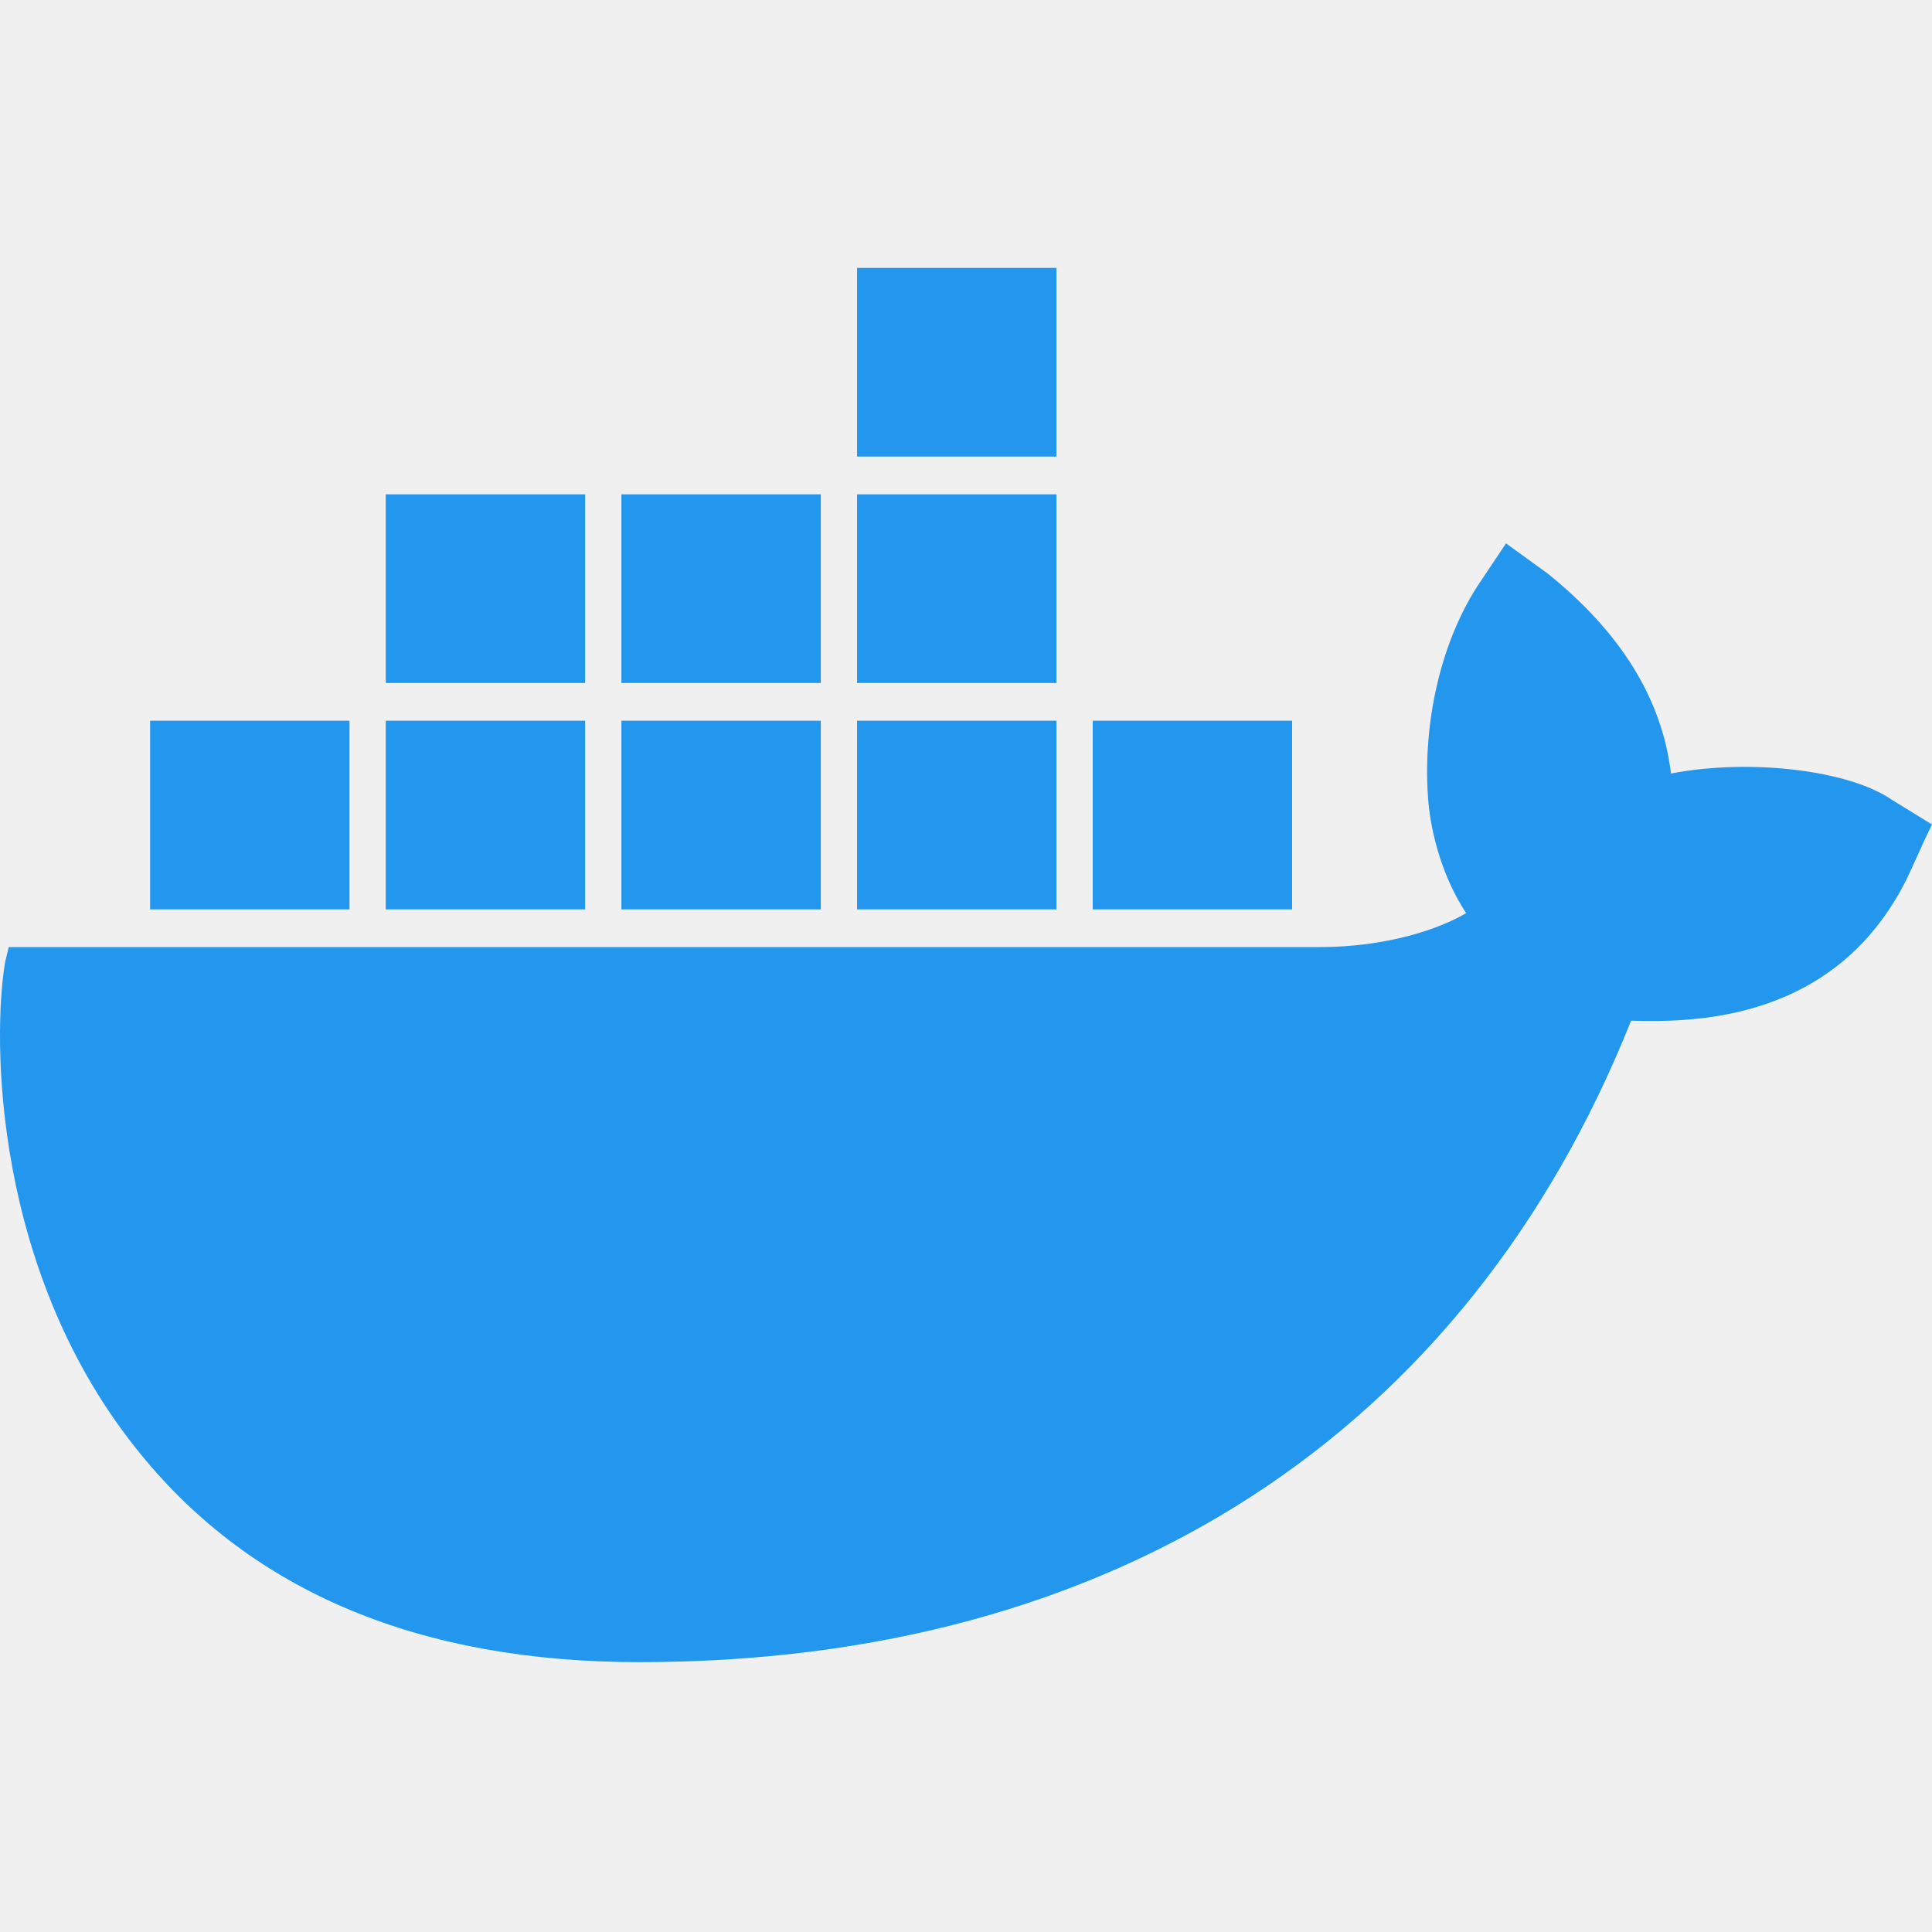
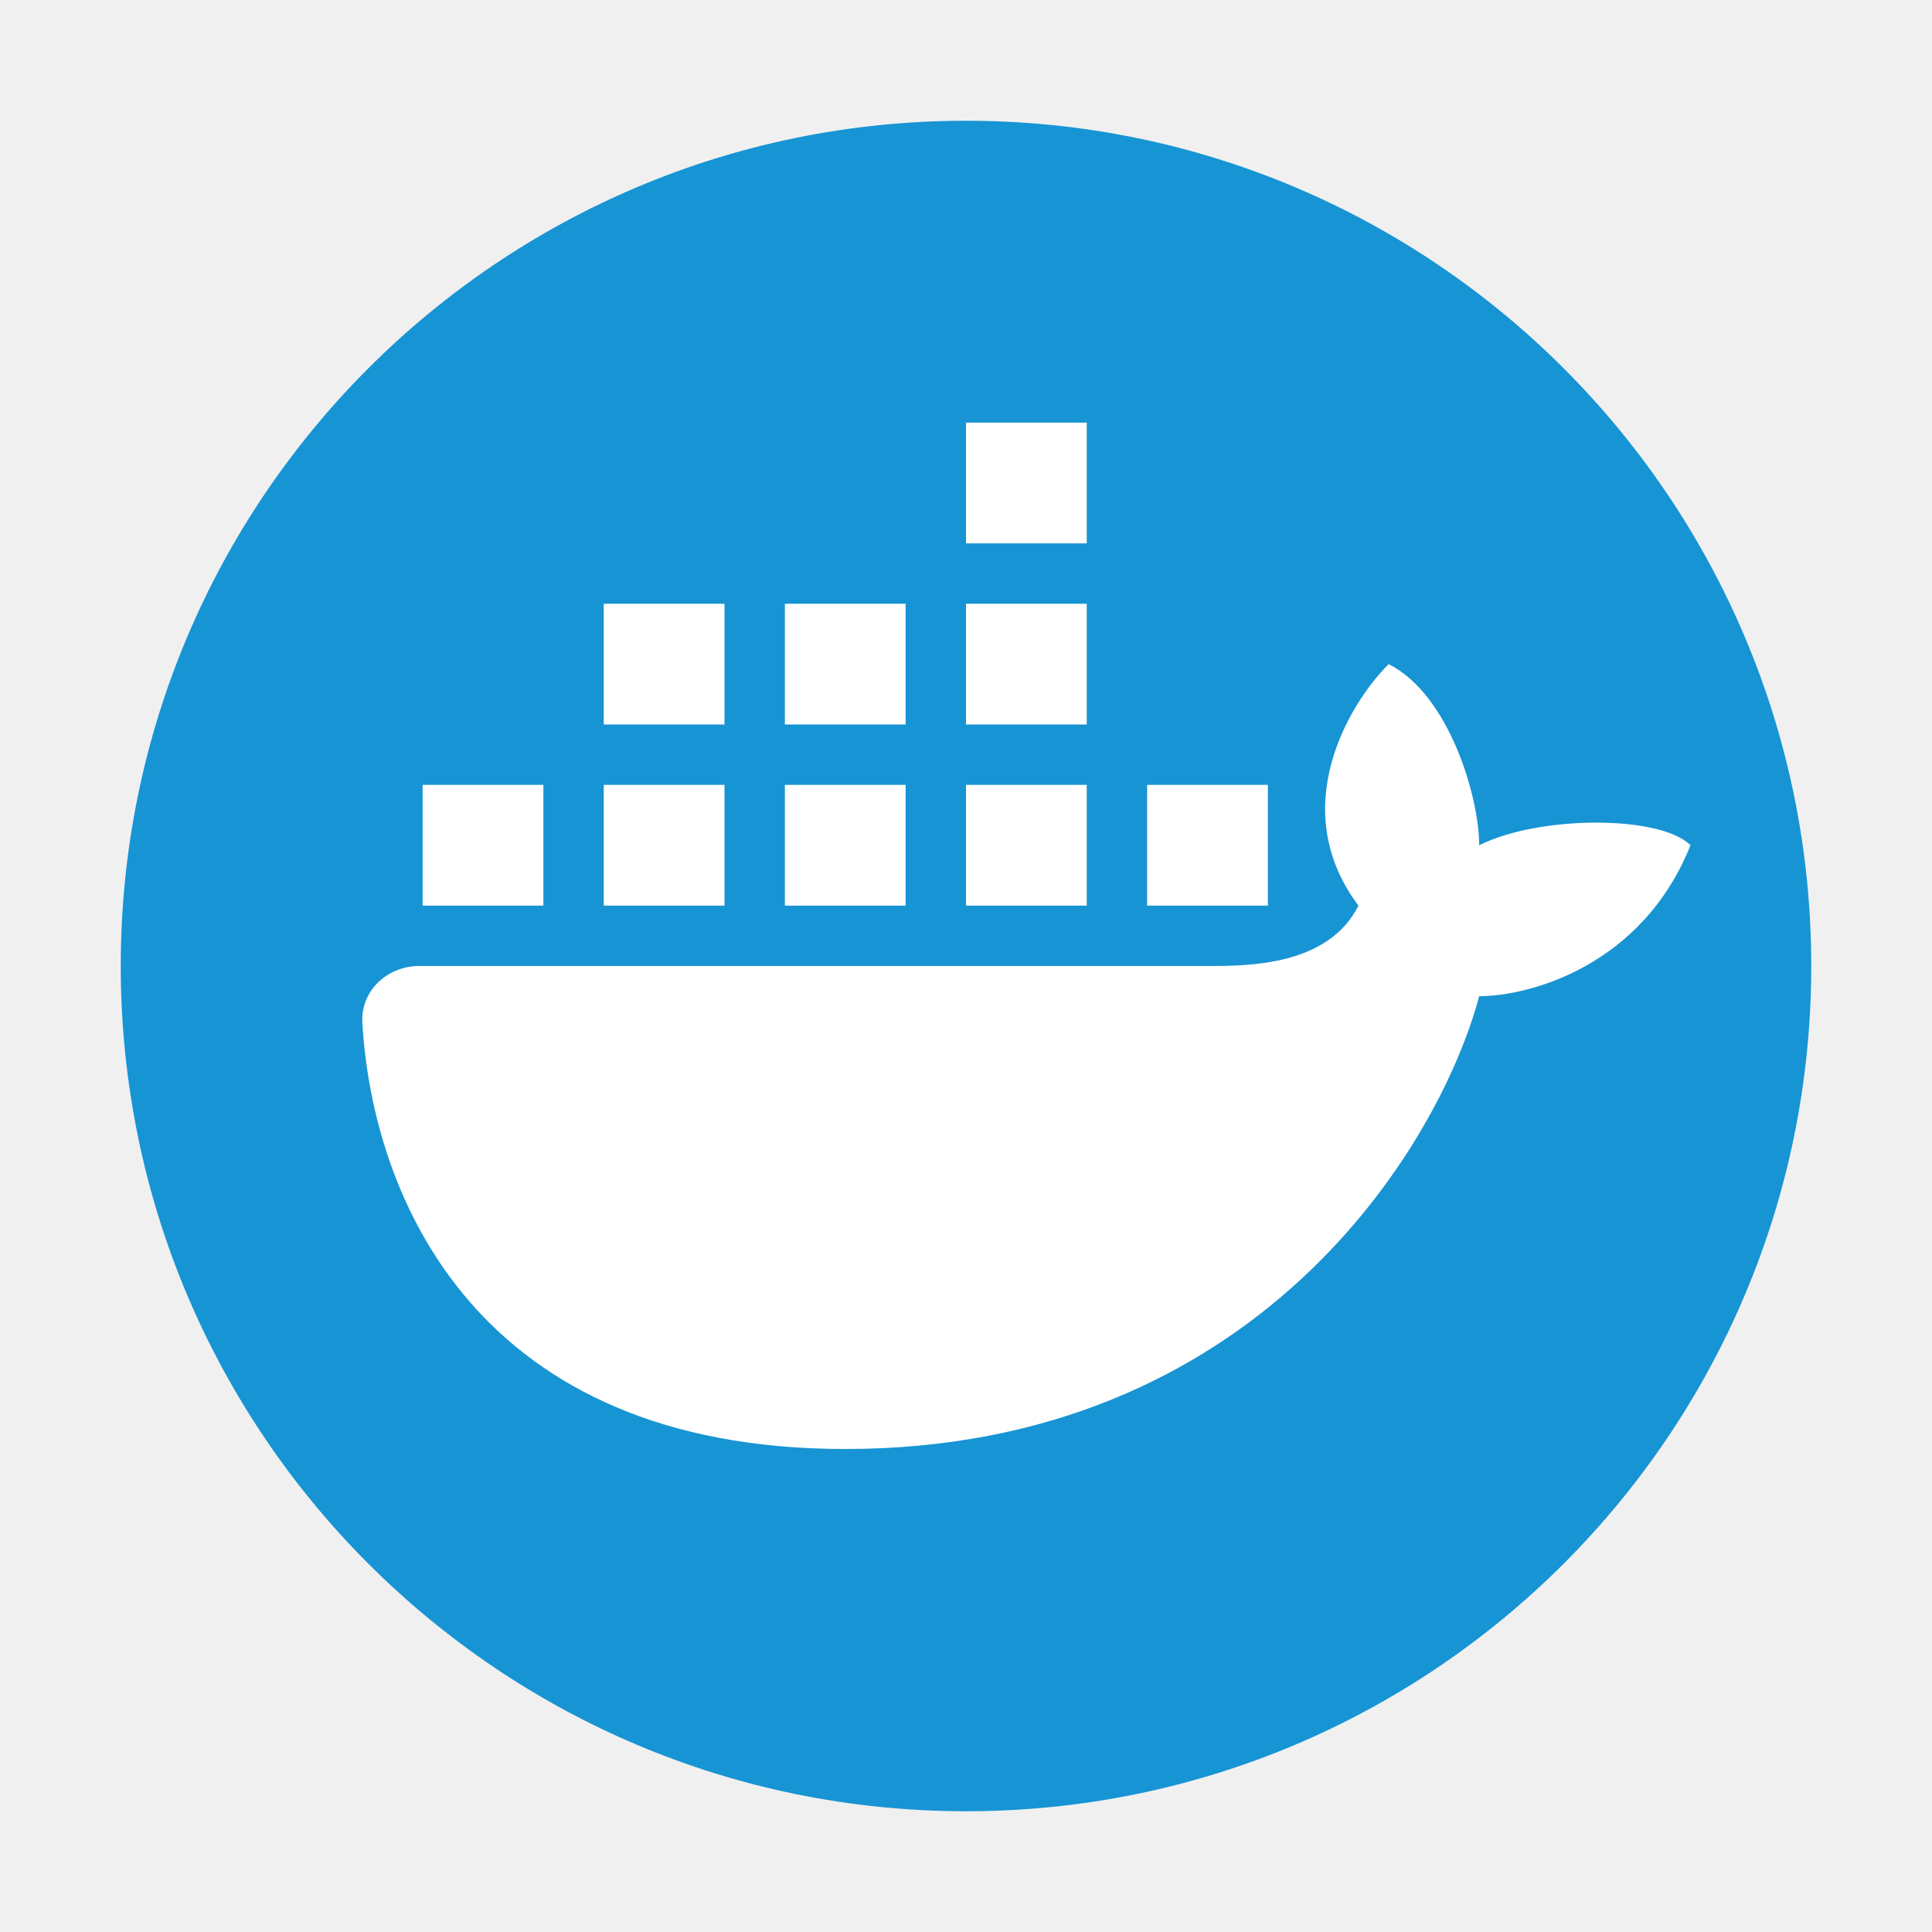
- <svg xmlns="http://www.w3.org/2000/svg" width="800px" height="800px" viewBox="0 -35.5 256 256" version="1.1" preserveAspectRatio="xMidYMid">
-   <g>
-     <path d="M250.716,70.497 C244.951,66.497 231.74,64.997 221.412,66.997 C220.211,56.998 214.687,48.248 205.079,40.498 L199.555,36.499 L195.711,42.248 C190.908,49.748 188.506,60.248 189.226,70.247 C189.466,73.747 190.667,79.997 194.27,85.497 C190.908,87.496 183.942,89.996 174.815,89.996 L1.155,89.996 L0.674,91.996 C-1.007,101.996 -1.007,133.245 18.689,157.244 C33.581,175.493 55.679,184.743 84.742,184.743 C147.673,184.743 194.27,154.494 216.128,99.746 C224.775,99.996 243.27,99.746 252.637,80.997 C252.877,80.497 253.358,79.497 255.039,75.747 L256,73.747 L250.716,70.497 L250.716,70.497 Z M139.987,0 L113.565,0 L113.565,24.999 L139.987,24.999 L139.987,0 L139.987,0 Z M139.987,29.999 L113.565,29.999 L113.565,54.998 L139.987,54.998 L139.987,29.999 L139.987,29.999 Z M108.761,29.999 L82.34,29.999 L82.34,54.998 L108.761,54.998 L108.761,29.999 L108.761,29.999 Z M77.536,29.999 L51.115,29.999 L51.115,54.998 L77.536,54.998 L77.536,29.999 L77.536,29.999 Z M46.311,59.998 L19.89,59.998 L19.89,84.997 L46.311,84.997 L46.311,59.998 L46.311,59.998 Z M77.536,59.998 L51.115,59.998 L51.115,84.997 L77.536,84.997 L77.536,59.998 L77.536,59.998 Z M108.761,59.998 L82.34,59.998 L82.34,84.997 L108.761,84.997 L108.761,59.998 L108.761,59.998 Z M139.987,59.998 L113.565,59.998 L113.565,84.997 L139.987,84.997 L139.987,59.998 L139.987,59.998 Z M171.212,59.998 L144.79,59.998 L144.79,84.997 L171.212,84.997 L171.212,59.998 L171.212,59.998 Z" fill="#2396ED" fill-rule="nonzero">
- 
- </path>
-   </g>
+ <svg xmlns="http://www.w3.org/2000/svg" width="800px" height="800px" viewBox="0 0 32 32" fill="none">
+   <circle cx="16" cy="16" r="14" fill="#1794D4" />
+   <path d="M18 7H16V9H18V7Z" fill="white" />
+   <path d="M10 10H12V12H10V10Z" fill="white" />
+   <path d="M6.002 16.941C6.172 19.843 7.9 24 14 24C20.8 24 23.833 19 24.5 16.5C25.333 16.5 27.2 16 28 14C27.5 13.5 25.5 13.5 24.5 14C24.5 13.2 24 11.5 23 11C22.333 11.667 21.3 13.4 22.5 15C22 16 20.667 16 20 16H6.943C6.413 16 5.97 16.413 6.002 16.941Z" fill="white" />
+   <path d="M9 13H7V15H9V13Z" fill="white" />
+   <path d="M10 13H12V15H10V13Z" fill="white" />
+   <path d="M15 13H13V15H15V13Z" fill="white" />
+   <path d="M16 13H18V15H16V13Z" fill="white" />
+   <path d="M21 13H19V15H21V13Z" fill="white" />
+   <path d="M15 10H13V12H15V10Z" fill="white" />
+   <path d="M16 10H18V12H16V10Z" fill="white" />
</svg>
